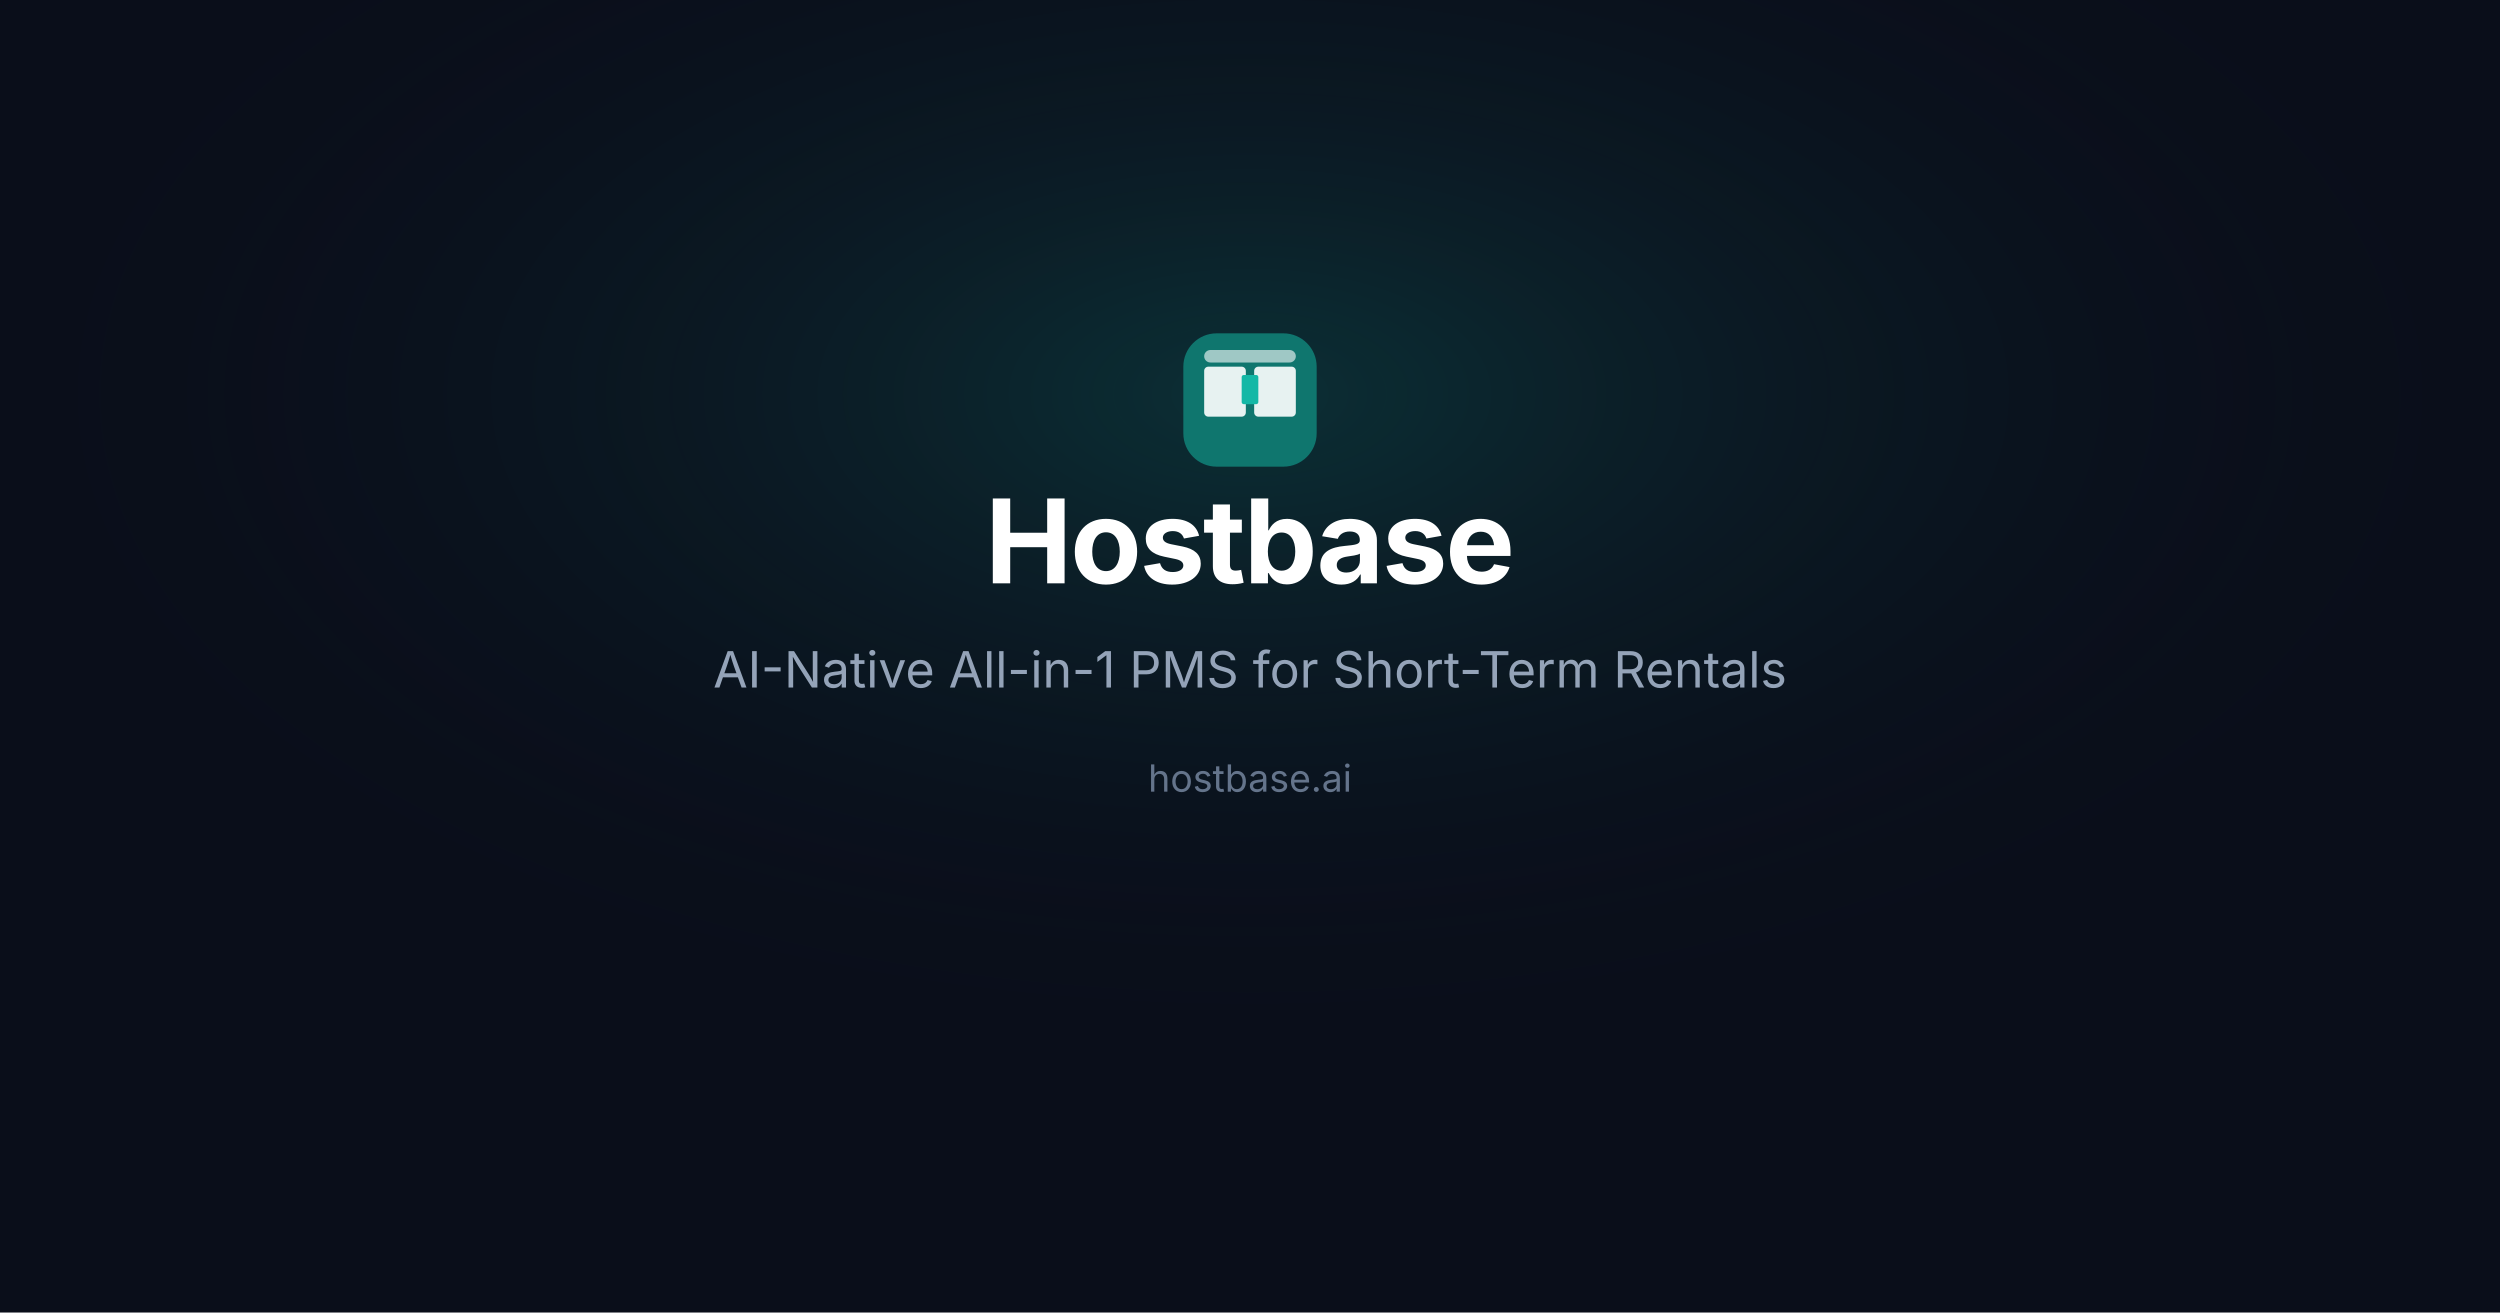
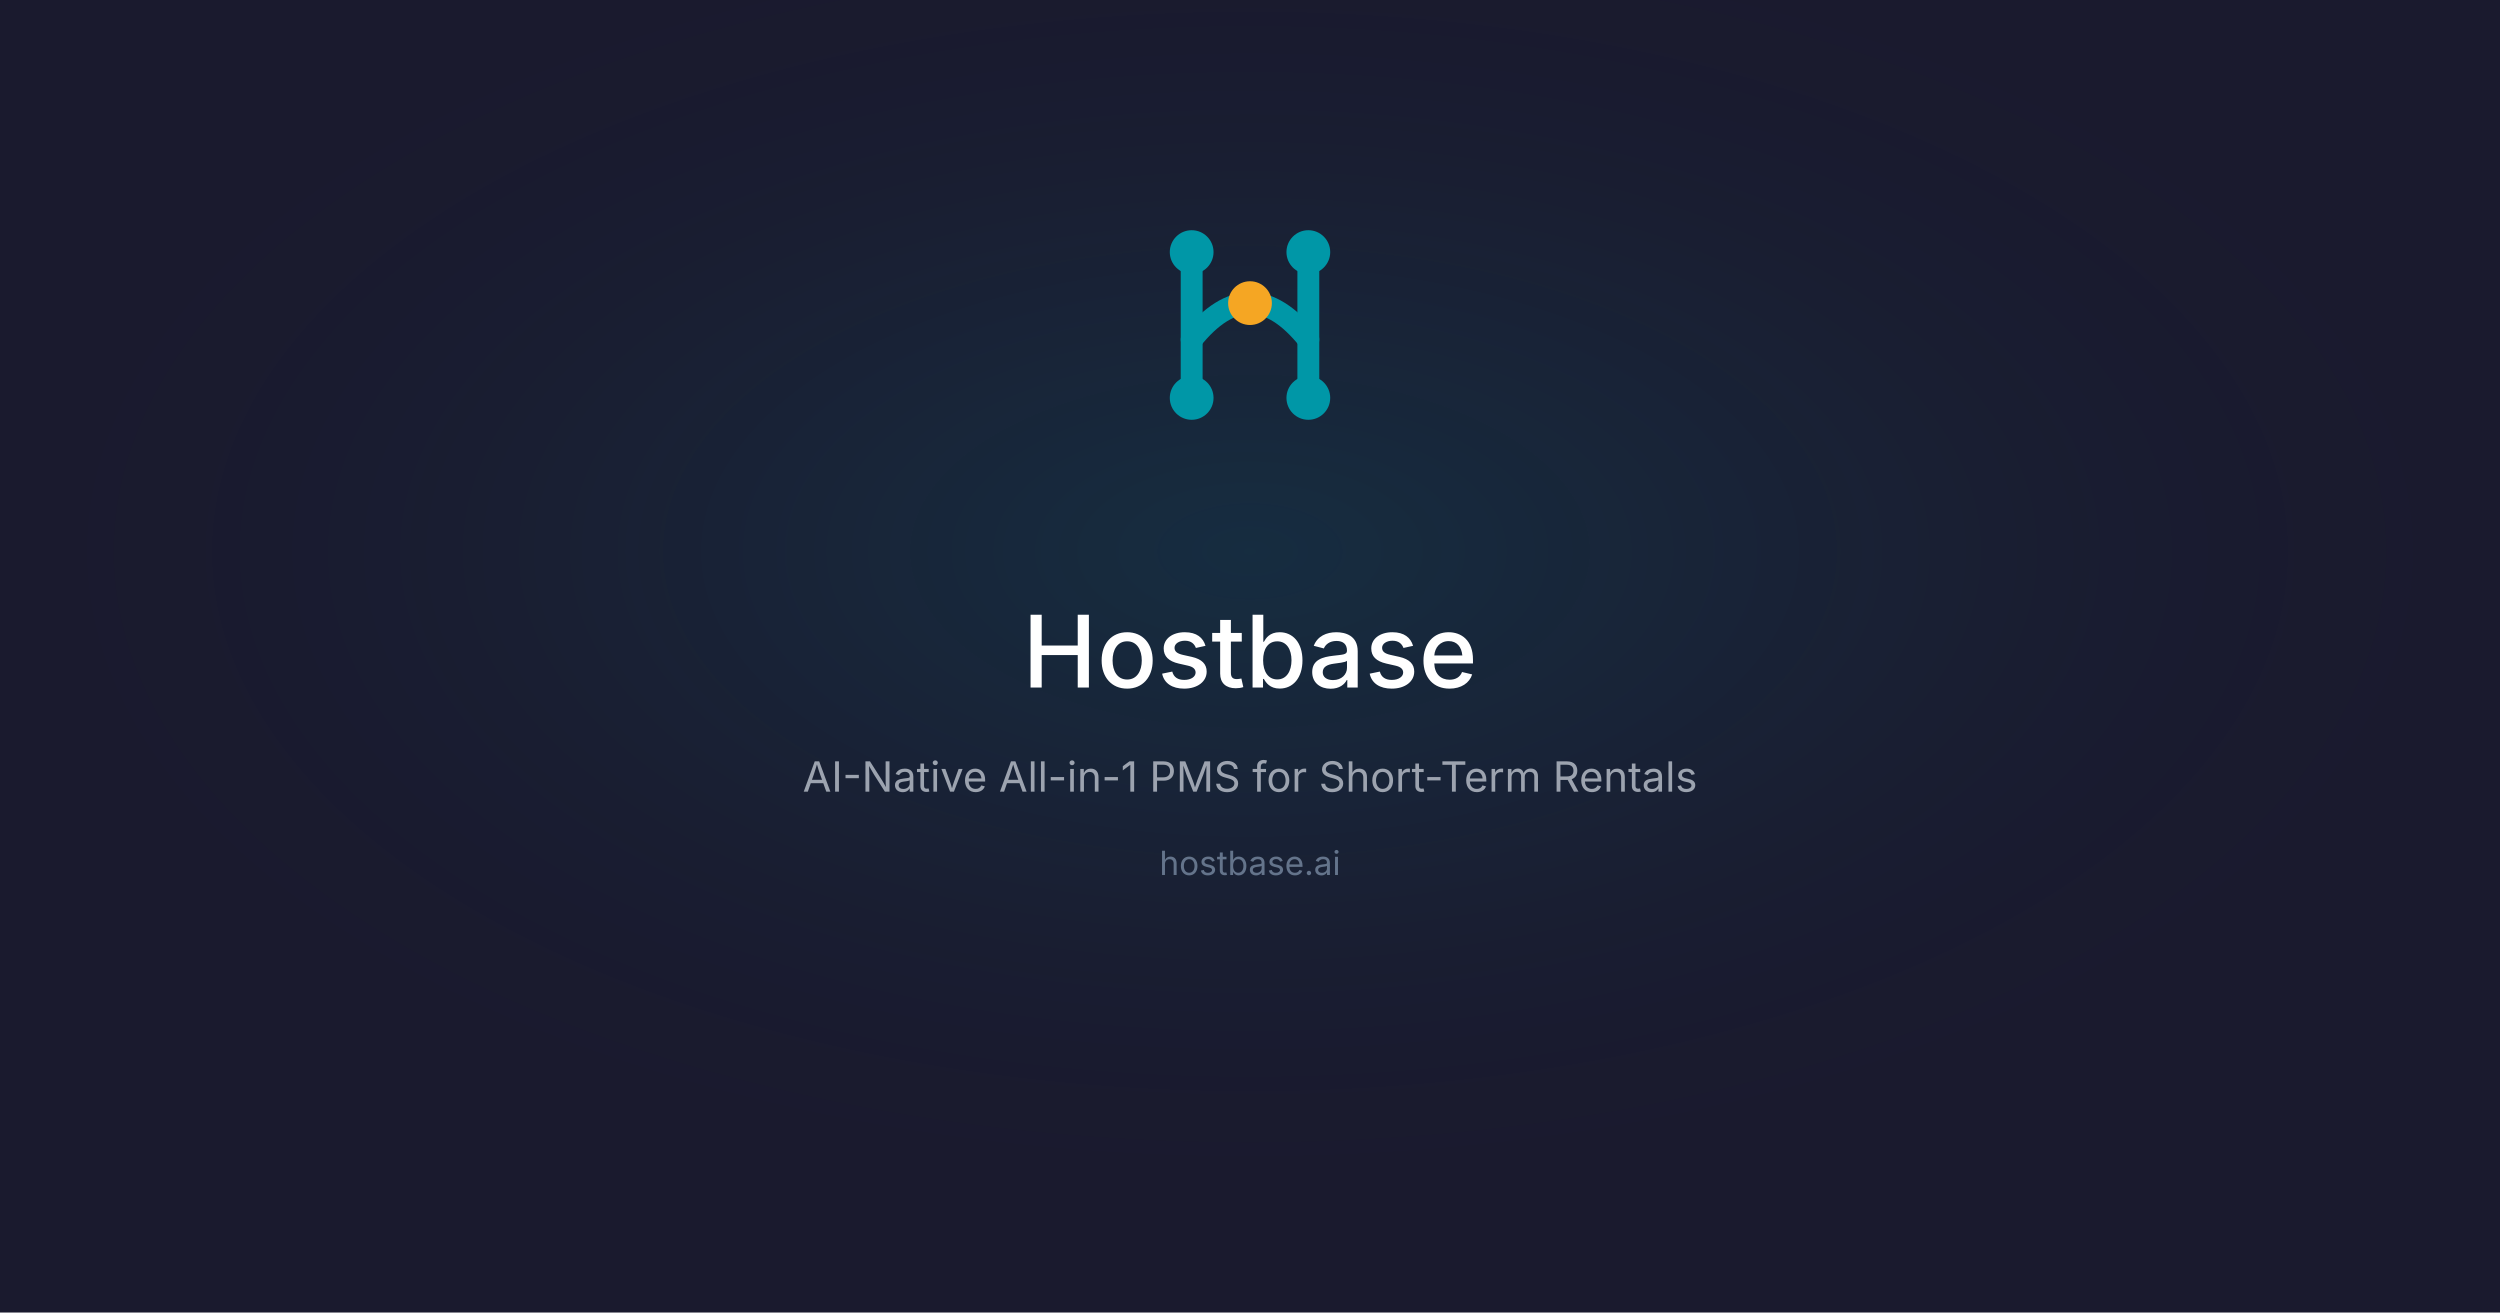
<svg xmlns="http://www.w3.org/2000/svg" width="1200" height="630" viewBox="0 0 1200 630">
-   <rect width="1200" height="630" fill="#0a0e1a" />
  <defs>
-     <radialGradient id="glow" cx="50%" cy="30%" r="50%">
-       <stop offset="0%" stop-color="#14b8a6" stop-opacity="0.2" />
-       <stop offset="100%" stop-color="#0a0e1a" stop-opacity="0" />
+     <radialGradient id="glow" cx="50%" cy="42%" r="50%">
+       <stop offset="0%" stop-color="#0097A7" stop-opacity="0.15" />
+       <stop offset="50%" stop-color="#0097A7" stop-opacity="0.05" />
+       <stop offset="100%" stop-color="#1a1a2e" stop-opacity="0" />
    </radialGradient>
  </defs>
+   <rect width="1200" height="630" fill="#1a1a2e" />
  <rect width="1200" height="630" fill="url(#glow)" />
-   <rect x="568" y="160" width="64" height="64" rx="16" fill="#0f766e" />
-   <rect x="578" y="176" width="20" height="24" rx="2" fill="white" opacity="0.9" />
-   <rect x="602" y="176" width="20" height="24" rx="2" fill="white" opacity="0.9" />
-   <rect x="596" y="180" width="8" height="14" rx="1" fill="#14b8a6" />
-   <rect x="578" y="168" width="44" height="6" rx="3" fill="white" opacity="0.6" />
-   <text x="600" y="280" text-anchor="middle" fill="white" font-family="system-ui, -apple-system, sans-serif" font-size="56" font-weight="bold" letter-spacing="-1">Hostbase</text>
-   <text x="600" y="330" text-anchor="middle" fill="#94a3b8" font-family="system-ui, -apple-system, sans-serif" font-size="24">AI-Native All-in-1 PMS for Short-Term Rentals</text>
-   <text x="600" y="380" text-anchor="middle" fill="#64748b" font-family="system-ui, -apple-system, sans-serif" font-size="18">hostbase.ai</text>
+   <g transform="translate(544, 100) scale(3.5)">
+     <path d="M8 6 L8 26" stroke="#0097A7" stroke-width="3" stroke-linecap="round" fill="none" />
+     <path d="M24 6 L24 26" stroke="#0097A7" stroke-width="3" stroke-linecap="round" fill="none" />
+     <path d="M8 18 Q 16 8 24 18" stroke="#0097A7" stroke-width="3" stroke-linecap="round" fill="none" />
+     <circle cx="8" cy="6" r="3" fill="#0097A7" />
+     <circle cx="8" cy="26" r="3" fill="#0097A7" />
+     <circle cx="24" cy="6" r="3" fill="#0097A7" />
+     <circle cx="24" cy="26" r="3" fill="#0097A7" />
+     <circle cx="16" cy="13" r="3" fill="#F5A623" />
+   </g>
+   <text x="600" y="330" text-anchor="middle" font-family="Inter, -apple-system, Helvetica, Arial, sans-serif" font-weight="500" font-size="48" fill="#FFFFFF">Hostbase</text>
+   <text x="600" y="380" text-anchor="middle" font-family="Inter, -apple-system, Helvetica, Arial, sans-serif" font-weight="400" font-size="20" fill="#9CA3AF">AI-Native All-in-1 PMS for Short-Term Rentals</text>
+   <text x="600" y="420" text-anchor="middle" font-family="Inter, -apple-system, Helvetica, Arial, sans-serif" font-weight="400" font-size="16" fill="#64748B">hostbase.ai</text>
</svg>
